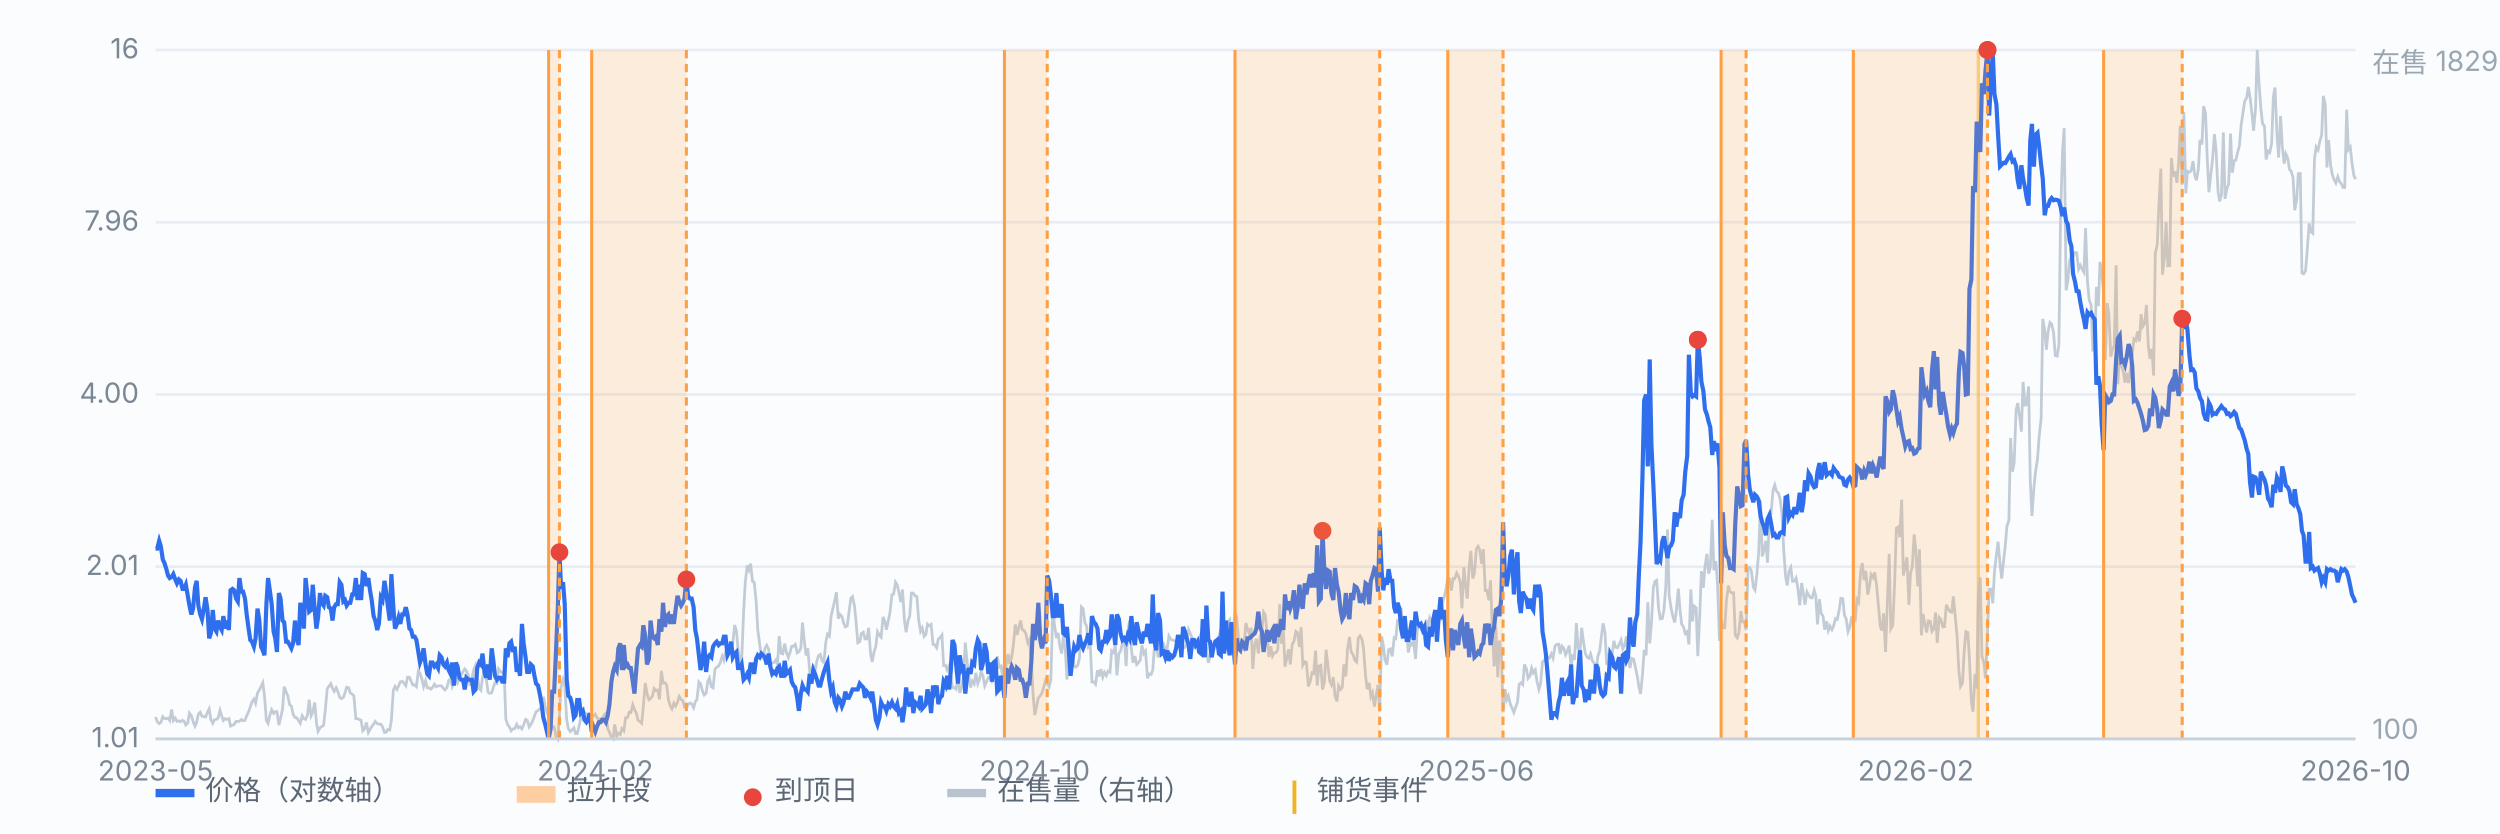
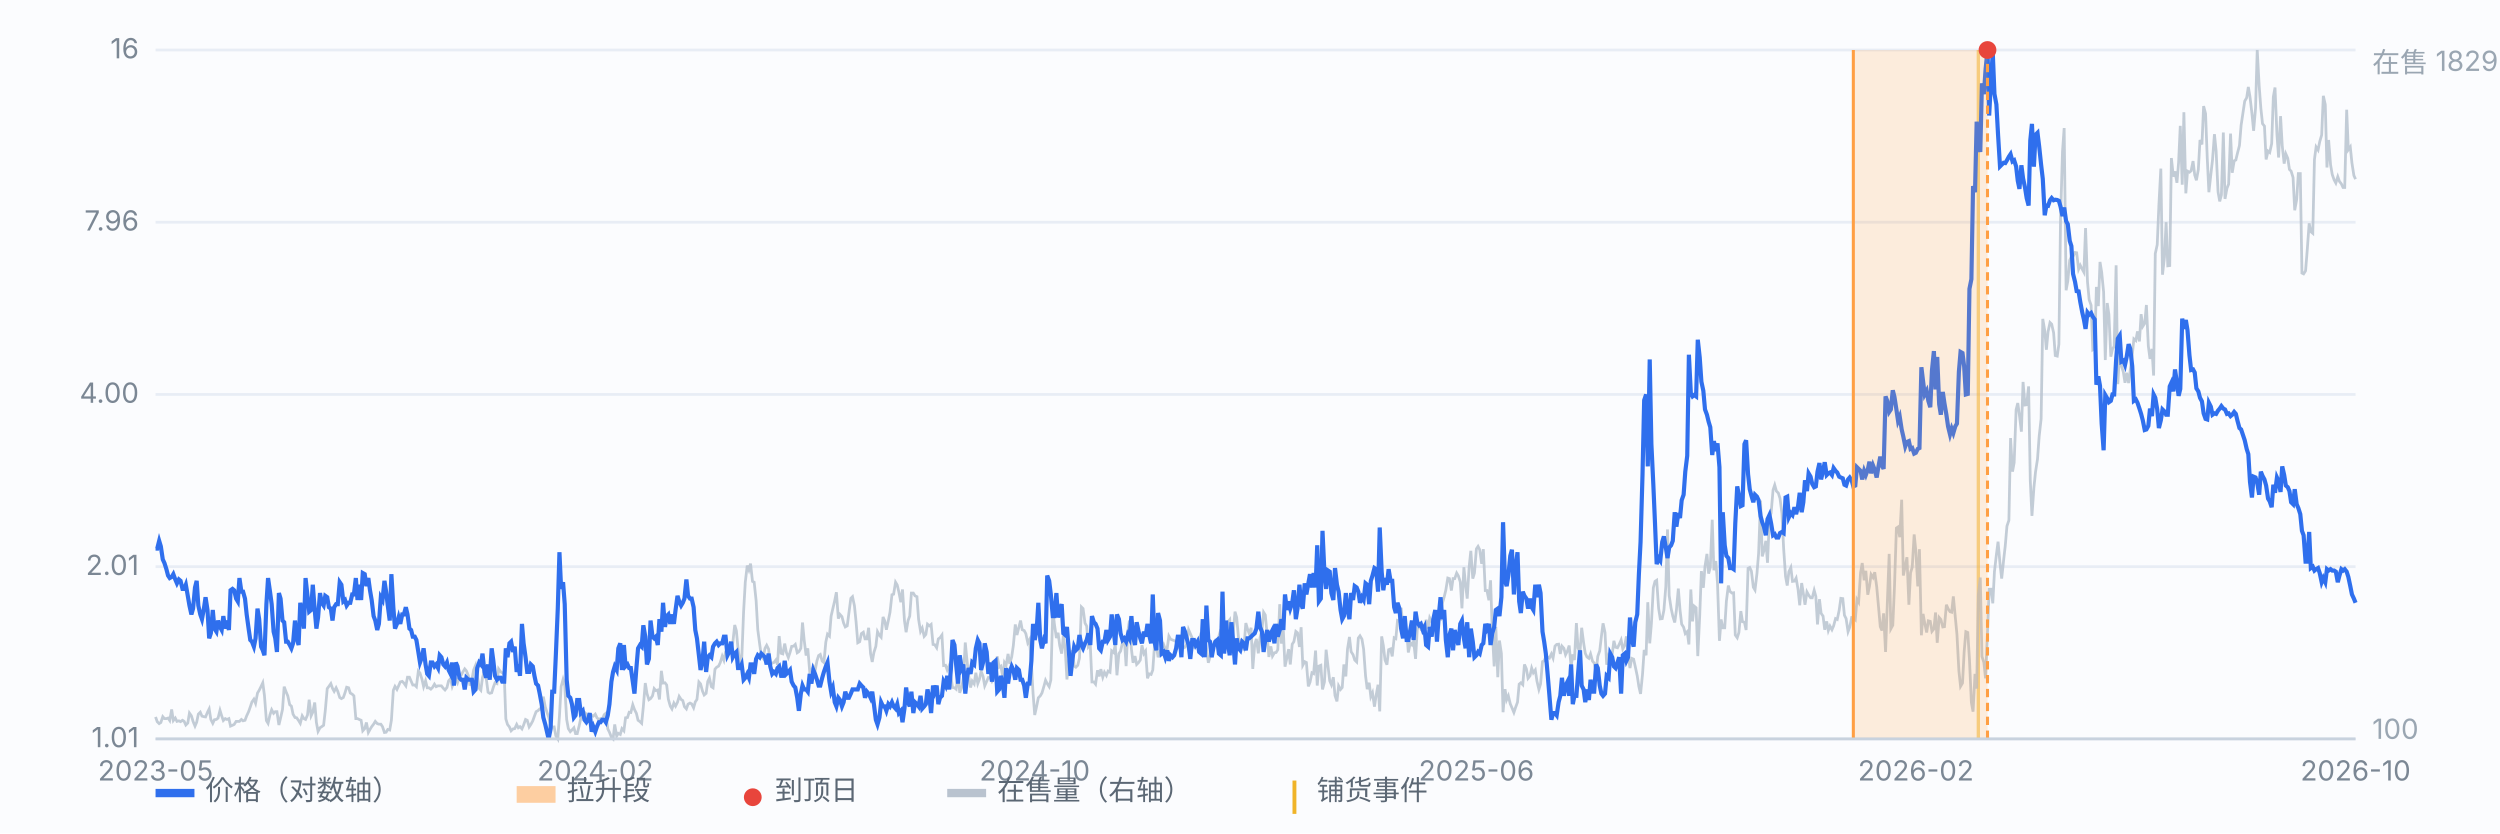
<svg xmlns="http://www.w3.org/2000/svg" viewBox="0 0 900 300" preserveAspectRatio="xMidYMid meet" style="width:100%;max-width:900px;height:auto;display:block" font-family="-apple-system,Segoe UI,Microsoft YaHei,sans-serif" font-size="10">
  <rect x="0" y="0" width="900" height="300" fill="#fbfcfe" />
  <line x1="56" y1="266.0" x2="848" y2="266.0" stroke="#e8edf5" stroke-width="1" />
  <text x="50" y="269.0" text-anchor="end" fill="#7b8794">1.01</text>
  <line x1="56" y1="204.0" x2="848" y2="204.0" stroke="#e8edf5" stroke-width="1" />
  <text x="50" y="207.0" text-anchor="end" fill="#7b8794">2.01</text>
  <line x1="56" y1="142.0" x2="848" y2="142.0" stroke="#e8edf5" stroke-width="1" />
  <text x="50" y="145.0" text-anchor="end" fill="#7b8794">4.00</text>
  <line x1="56" y1="80.0" x2="848" y2="80.0" stroke="#e8edf5" stroke-width="1" />
  <text x="50" y="83.0" text-anchor="end" fill="#7b8794">7.96</text>
  <line x1="56" y1="18.0" x2="848" y2="18.0" stroke="#e8edf5" stroke-width="1" />
  <text x="50" y="21.0" text-anchor="end" fill="#7b8794">16</text>
  <line x1="712.2" y1="18" x2="712.2" y2="266" stroke="#f0b429" stroke-width="1.2" opacity="0.55" />
  <path d="M56.0 258.1 L56.6 259.8 L57.3 260.5 L57.9 260.1 L58.6 258.0 L59.2 258.7 L59.9 258.7 L60.5 258.5 L61.1 259.4 L61.8 255.4 L62.4 259.4 L63.1 258.5 L63.7 259.7 L64.4 259.5 L65.0 259.8 L65.7 259.3 L66.3 259.7 L66.9 261.0 L67.6 260.3 L68.2 256.7 L68.9 257.7 L69.5 259.7 L70.2 261.4 L70.8 260.0 L71.4 257.1 L72.1 256.4 L72.7 257.8 L73.4 258.0 L74.0 258.1 L74.7 256.4 L75.3 255.2 L75.9 259.0 L76.6 260.4 L77.2 259.1 L77.9 259.0 L78.5 258.5 L79.2 255.7 L79.8 257.7 L80.4 259.4 L81.1 258.7 L81.7 259.0 L82.4 258.7 L83.0 261.4 L83.7 261.1 L84.3 260.8 L85.0 259.7 L85.6 259.7 L86.2 259.7 L86.9 259.0 L87.5 259.5 L88.2 259.3 L88.8 257.7 L89.5 256.2 L90.1 254.5 L90.7 252.7 L91.4 251.7 L92.0 253.2 L92.7 249.5 L93.3 248.5 L94.0 247.1 L94.6 245.8 L95.2 250.4 L95.9 259.4 L96.5 260.4 L97.2 257.3 L97.8 255.5 L98.5 256.8 L99.1 256.2 L99.7 256.2 L100.4 261.0 L101.0 258.5 L101.7 255.4 L102.3 247.2 L103.0 249.1 L103.6 250.5 L104.3 253.7 L104.9 254.2 L105.5 257.1 L106.2 258.3 L106.8 258.4 L107.5 259.4 L108.1 260.4 L108.8 257.7 L109.4 258.7 L110.0 259.0 L110.7 257.4 L111.3 251.9 L112.0 257.7 L112.6 256.4 L113.3 252.9 L113.9 260.1 L114.5 263.3 L115.2 262.0 L115.8 261.6 L116.5 261.1 L117.1 255.8 L117.8 247.9 L118.4 247.1 L119.1 246.1 L119.7 247.8 L120.3 248.9 L121.0 247.6 L121.6 248.9 L122.3 251.1 L122.9 251.5 L123.6 251.1 L124.2 249.4 L124.8 247.4 L125.5 247.6 L126.1 249.5 L126.8 249.9 L127.4 250.5 L128.1 258.7 L128.7 258.7 L129.3 259.0 L130.0 259.3 L130.6 263.1 L131.3 262.3 L131.9 260.1 L132.6 263.7 L133.2 262.6 L133.8 261.6 L134.5 260.7 L135.1 259.7 L135.8 260.5 L136.4 260.7 L137.1 260.7 L137.7 261.6 L138.4 263.7 L139.0 263.6 L139.6 262.6 L140.3 262.8 L140.9 259.3 L141.6 248.5 L142.2 247.1 L142.9 248.2 L143.5 246.9 L144.1 245.5 L144.8 245.3 L145.4 245.9 L146.1 246.9 L146.7 243.8 L147.4 243.8 L148.0 245.2 L148.6 246.6 L149.3 246.6 L149.9 247.2 L150.6 241.6 L151.2 242.3 L151.9 244.5 L152.5 247.2 L153.2 245.1 L153.8 247.6 L154.4 247.6 L155.1 248.1 L155.7 247.5 L156.4 246.3 L157.0 247.2 L157.7 246.9 L158.3 246.9 L158.9 246.9 L159.6 247.8 L160.2 248.4 L160.9 247.5 L161.5 245.1 L162.2 244.3 L162.8 247.1 L163.4 245.5 L164.1 244.5 L164.7 245.8 L165.4 243.5 L166.0 243.1 L166.7 241.8 L167.3 240.8 L167.9 241.5 L168.6 243.2 L169.2 246.8 L169.9 244.6 L170.5 241.2 L171.2 239.5 L171.8 243.1 L172.5 247.8 L173.1 248.5 L173.7 243.9 L174.4 241.6 L175.0 243.9 L175.7 249.2 L176.3 249.6 L177.0 249.4 L177.6 247.4 L178.2 245.8 L178.9 246.1 L179.5 240.8 L180.2 241.8 L180.8 242.2 L181.5 242.5 L182.1 258.8 L182.7 260.8 L183.4 261.7 L184.0 263.1 L184.7 262.4 L185.3 262.3 L186.0 260.8 L186.6 262.0 L187.2 261.6 L187.9 262.4 L188.5 261.0 L189.2 259.0 L189.8 259.3 L190.5 261.7 L191.1 260.8 L191.8 259.5 L192.4 257.8 L193.0 256.2 L193.7 255.8 L194.3 255.2 L195.0 255.4 L195.6 250.8 L196.3 254.5 L196.9 256.4 L197.5 258.1 L198.2 260.7 L198.8 261.8 L199.5 261.7 L200.1 264.9 L200.8 266.0 L201.4 257.8 L202.0 247.2 L202.7 244.6 L203.3 246.8 L204.0 259.0 L204.6 262.3 L205.3 263.4 L205.9 262.8 L206.6 262.0 L207.2 264.1 L207.8 264.1 L208.5 261.3 L209.1 258.5 L209.8 257.3 L210.4 256.4 L211.1 257.1 L211.7 259.1 L212.3 259.0 L213.0 257.5 L213.6 257.8 L214.3 257.1 L214.9 258.4 L215.6 259.0 L216.2 258.7 L216.8 259.0 L217.5 257.3 L218.1 256.8 L218.8 262.4 L219.4 263.6 L220.1 265.4 L220.7 266.0 L221.3 260.8 L222.0 265.0 L222.6 264.0 L223.3 264.4 L223.9 262.3 L224.6 263.1 L225.2 258.4 L225.9 258.3 L226.5 256.4 L227.1 256.5 L227.8 253.7 L228.4 255.4 L229.1 256.8 L229.7 259.3 L230.4 259.8 L231.0 260.4 L231.6 254.4 L232.3 245.9 L232.9 249.6 L233.6 251.9 L234.2 251.5 L234.9 250.5 L235.5 247.9 L236.1 248.6 L236.8 248.4 L237.4 251.8 L238.1 241.5 L238.7 245.9 L239.4 245.8 L240.0 246.6 L240.6 251.7 L241.3 254.2 L241.9 255.2 L242.6 253.1 L243.2 254.2 L243.9 252.8 L244.5 250.7 L245.2 251.8 L245.8 252.2 L246.4 254.4 L247.1 255.2 L247.7 253.5 L248.4 253.1 L249.0 253.4 L249.7 254.8 L250.3 252.7 L250.9 251.8 L251.6 245.5 L252.2 246.2 L252.9 248.8 L253.5 250.2 L254.2 249.6 L254.8 245.3 L255.4 244.1 L256.1 247.2 L256.7 247.6 L257.4 240.9 L258.0 240.2 L258.7 239.8 L259.3 238.5 L260.0 236.2 L260.6 237.7 L261.2 234.7 L261.9 233.7 L262.5 234.6 L263.2 233.7 L263.8 231.4 L264.5 225.0 L265.1 227.1 L265.7 233.7 L266.4 238.2 L267.0 237.9 L267.7 220.1 L268.3 209.6 L269.0 203.6 L269.6 205.2 L270.2 202.9 L270.9 209.3 L271.5 209.6 L272.2 216.2 L272.8 226.7 L273.5 232.0 L274.1 236.3 L274.7 237.0 L275.4 233.4 L276.0 232.3 L276.7 233.7 L277.3 239.2 L278.0 238.7 L278.6 238.5 L279.3 237.6 L279.9 239.3 L280.5 229.0 L281.2 235.2 L281.8 235.4 L282.5 231.7 L283.1 234.9 L283.8 236.7 L284.4 234.9 L285.0 232.7 L285.7 232.6 L286.3 232.0 L287.0 235.0 L287.6 234.6 L288.3 233.4 L288.9 224.1 L289.5 230.4 L290.2 236.0 L290.8 233.4 L291.5 241.8 L292.1 241.3 L292.8 240.0 L293.4 241.6 L294.1 237.9 L294.7 236.0 L295.3 235.6 L296.0 238.0 L296.6 238.5 L297.3 231.1 L297.9 228.3 L298.6 229.0 L299.2 221.8 L299.8 219.2 L300.5 216.2 L301.1 213.2 L301.8 222.7 L302.4 221.2 L303.1 222.0 L303.7 224.3 L304.3 225.7 L305.0 225.3 L305.6 220.7 L306.3 215.4 L306.9 214.8 L307.6 218.1 L308.2 224.0 L308.8 231.4 L309.5 231.0 L310.1 228.1 L310.8 227.6 L311.4 230.0 L312.1 230.0 L312.7 226.0 L313.4 235.3 L314.0 238.3 L314.6 234.9 L315.3 232.7 L315.9 227.4 L316.6 228.7 L317.2 229.4 L317.9 222.1 L318.5 223.5 L319.1 226.7 L319.8 223.4 L320.4 220.4 L321.1 214.1 L321.7 213.9 L322.4 209.6 L323.0 210.6 L323.6 213.2 L324.3 216.8 L324.9 212.2 L325.6 223.4 L326.2 227.6 L326.9 223.4 L327.5 221.8 L328.1 213.5 L328.8 213.5 L329.4 214.5 L330.1 214.8 L330.7 223.0 L331.4 227.3 L332.0 226.1 L332.7 229.1 L333.3 228.4 L333.9 224.7 L334.6 225.3 L335.2 224.8 L335.9 232.0 L336.5 232.1 L337.2 233.2 L337.8 230.0 L338.4 229.6 L339.1 228.6 L339.7 239.6 L340.4 239.5 L341.0 241.2 L341.7 239.6 L342.3 243.3 L342.9 247.5 L343.6 247.6 L344.2 248.1 L344.9 242.8 L345.5 249.4 L346.2 247.5 L346.8 244.2 L347.5 231.3 L348.1 237.6 L348.7 243.2 L349.4 247.5 L350.0 245.2 L350.7 246.2 L351.3 242.2 L352.0 246.1 L352.6 244.5 L353.2 241.6 L353.9 243.5 L354.5 246.9 L355.2 245.3 L355.8 243.9 L356.5 244.1 L357.1 245.3 L357.7 244.3 L358.4 240.9 L359.0 236.3 L359.7 240.2 L360.3 239.8 L361.0 243.6 L361.6 238.5 L362.2 239.5 L362.9 235.4 L363.5 239.0 L364.2 236.5 L364.8 232.4 L365.5 224.8 L366.1 228.6 L366.8 225.8 L367.4 223.4 L368.0 226.7 L368.7 227.0 L369.3 228.1 L370.0 231.4 L370.6 230.3 L371.3 239.0 L371.9 249.6 L372.5 257.4 L373.2 254.2 L373.8 251.2 L374.5 250.5 L375.1 249.5 L375.8 247.1 L376.4 244.9 L377.0 246.1 L377.7 247.2 L378.3 244.8 L379.0 219.5 L379.6 224.8 L380.3 229.7 L380.9 227.8 L381.5 232.4 L382.2 235.3 L382.8 228.9 L383.5 233.9 L384.1 244.6 L384.8 237.6 L385.4 235.9 L386.1 234.2 L386.7 239.8 L387.3 240.2 L388.0 239.5 L388.6 236.9 L389.3 218.5 L389.9 219.1 L390.6 224.3 L391.2 225.4 L391.8 232.9 L392.5 232.1 L393.1 245.5 L393.8 245.5 L394.4 246.3 L395.1 241.3 L395.7 243.5 L396.3 240.9 L397.0 243.8 L397.6 242.0 L398.3 243.2 L398.9 241.6 L399.6 242.0 L400.2 234.3 L400.9 234.9 L401.5 232.1 L402.1 243.1 L402.8 235.3 L403.4 234.4 L404.1 231.3 L404.7 229.0 L405.4 239.8 L406.0 227.4 L406.6 223.4 L407.3 233.6 L407.9 238.6 L408.6 236.2 L409.2 239.2 L409.9 238.5 L410.5 237.6 L411.1 232.3 L411.8 235.3 L412.4 234.4 L413.1 244.2 L413.7 242.6 L414.4 242.8 L415.0 241.2 L415.6 232.7 L416.3 232.4 L416.9 236.6 L417.6 234.7 L418.2 233.3 L418.9 232.0 L419.5 233.6 L420.2 233.4 L420.8 229.0 L421.4 230.1 L422.1 230.4 L422.7 230.6 L423.4 231.0 L424.0 231.0 L424.7 233.6 L425.3 230.6 L425.9 233.3 L426.6 233.0 L427.2 231.9 L427.9 226.7 L428.5 228.1 L429.2 229.7 L429.8 233.4 L430.4 231.0 L431.1 232.6 L431.7 230.6 L432.4 227.8 L433.0 232.0 L433.7 229.9 L434.3 233.3 L435.0 238.6 L435.6 236.5 L436.2 233.4 L436.9 232.9 L437.5 231.0 L438.2 232.3 L438.8 229.0 L439.5 226.6 L440.1 230.9 L440.7 230.7 L441.4 233.0 L442.0 224.0 L442.7 223.1 L443.3 232.1 L444.0 227.3 L444.6 220.2 L445.2 222.3 L445.9 230.0 L446.5 230.7 L447.2 232.3 L447.8 233.4 L448.5 224.3 L449.1 226.4 L449.7 228.1 L450.4 226.0 L451.0 240.8 L451.7 232.0 L452.3 230.0 L453.0 235.2 L453.6 229.7 L454.3 226.8 L454.9 220.4 L455.5 221.4 L456.2 228.7 L456.8 236.5 L457.5 232.7 L458.1 236.2 L458.8 235.0 L459.4 234.9 L460.0 233.9 L460.7 217.5 L461.3 231.7 L462.0 227.0 L462.6 240.0 L463.3 236.7 L463.9 233.7 L464.5 239.2 L465.2 231.9 L465.8 231.0 L466.5 227.3 L467.1 227.8 L467.8 232.9 L468.4 225.8 L469.0 239.5 L469.7 238.2 L470.3 238.5 L471.0 247.1 L471.6 245.6 L472.3 242.2 L472.9 242.5 L473.6 234.2 L474.2 246.8 L474.8 239.8 L475.5 239.5 L476.1 248.2 L476.8 245.5 L477.4 233.9 L478.1 240.0 L478.7 245.1 L479.3 246.5 L480.0 243.8 L480.6 250.4 L481.3 252.5 L481.9 246.9 L482.6 248.2 L483.2 247.5 L483.8 239.2 L484.5 243.5 L485.1 233.7 L485.8 229.3 L486.4 234.6 L487.1 235.7 L487.7 237.6 L488.4 238.3 L489.0 229.7 L489.6 228.9 L490.3 230.1 L490.9 233.7 L491.6 243.3 L492.2 248.1 L492.9 245.8 L493.5 250.8 L494.1 249.4 L494.8 254.4 L495.4 250.4 L496.1 246.5 L496.7 256.1 L497.4 229.1 L498.0 232.4 L498.6 237.6 L499.3 239.3 L499.9 233.9 L500.6 233.6 L501.2 236.3 L501.9 229.6 L502.5 229.9 L503.1 223.4 L503.8 223.7 L504.4 218.8 L505.1 225.6 L505.7 225.0 L506.4 227.1 L507.0 234.9 L507.7 231.3 L508.3 232.1 L508.9 230.9 L509.6 237.2 L510.2 226.7 L510.9 224.8 L511.5 226.3 L512.2 225.4 L512.8 228.1 L513.4 223.1 L514.1 226.3 L514.7 222.4 L515.4 223.8 L516.0 222.8 L516.7 226.1 L517.3 222.3 L517.9 222.4 L518.6 222.8 L519.2 217.4 L519.9 214.9 L520.5 212.4 L521.2 208.1 L521.8 208.3 L522.5 212.6 L523.1 208.3 L523.7 208.3 L524.4 206.3 L525.0 207.3 L525.7 209.5 L526.3 219.0 L527.0 204.2 L527.6 210.6 L528.2 215.5 L528.9 204.0 L529.5 198.3 L530.2 208.3 L530.8 206.3 L531.5 197.6 L532.1 196.7 L532.7 197.9 L533.4 203.0 L534.0 197.7 L534.7 212.6 L535.3 212.6 L536.0 216.1 L536.6 208.9 L537.2 226.6 L537.9 239.9 L538.5 225.7 L539.2 243.8 L539.8 230.6 L540.5 235.3 L541.1 256.4 L541.8 248.1 L542.4 251.9 L543.0 250.5 L543.7 253.4 L544.3 254.8 L545.0 256.5 L545.6 254.7 L546.3 252.8 L546.9 246.3 L547.5 245.8 L548.2 246.5 L548.8 239.2 L549.5 240.8 L550.1 244.2 L550.8 243.3 L551.4 240.5 L552.0 242.2 L552.7 241.2 L553.3 245.2 L554.0 248.2 L554.6 246.2 L555.3 238.2 L555.9 237.9 L556.5 236.5 L557.2 236.5 L557.8 236.9 L558.5 235.4 L559.1 236.9 L559.8 232.6 L560.4 232.0 L561.1 231.9 L561.7 235.4 L562.3 232.6 L563.0 233.4 L563.6 235.7 L564.3 234.3 L564.9 232.4 L565.6 240.0 L566.2 235.6 L566.8 237.6 L567.5 224.3 L568.1 233.4 L568.8 234.6 L569.4 226.0 L570.1 231.4 L570.7 235.2 L571.3 236.5 L572.0 237.0 L572.6 235.4 L573.3 238.0 L573.9 238.7 L574.6 242.0 L575.2 236.3 L575.9 234.3 L576.5 229.1 L577.1 224.4 L577.8 227.7 L578.4 239.3 L579.1 236.0 L579.7 236.9 L580.4 235.4 L581.0 230.7 L581.6 233.0 L582.3 233.2 L582.9 232.0 L583.6 230.4 L584.2 233.6 L584.9 232.3 L585.5 229.1 L586.1 235.9 L586.8 240.5 L587.4 237.0 L588.1 237.3 L588.7 240.0 L589.4 243.3 L590.0 247.2 L590.6 249.8 L591.3 242.8 L591.9 234.0 L592.6 235.9 L593.2 216.8 L593.9 231.6 L594.5 224.5 L595.2 211.6 L595.8 209.3 L596.4 208.9 L597.1 219.0 L597.7 222.8 L598.4 222.7 L599.0 219.7 L599.7 211.1 L600.3 190.6 L600.9 214.4 L601.6 219.0 L602.2 221.8 L602.9 224.1 L603.5 219.7 L604.2 211.9 L604.8 219.5 L605.4 224.7 L606.1 225.8 L606.7 228.1 L607.4 227.4 L608.0 232.0 L608.7 212.2 L609.3 223.7 L609.9 218.2 L610.6 218.8 L611.2 236.2 L611.9 221.5 L612.5 205.6 L613.2 211.6 L613.8 203.9 L614.5 199.4 L615.1 206.5 L615.7 204.3 L616.4 187.1 L617.0 205.3 L617.7 202.0 L618.3 209.9 L619.0 230.7 L619.6 223.0 L620.2 226.0 L620.9 226.0 L621.5 216.4 L622.2 210.8 L622.8 212.9 L623.5 213.5 L624.1 213.4 L624.7 228.6 L625.4 229.6 L626.0 227.7 L626.7 220.0 L627.3 223.8 L628.0 224.0 L628.6 226.8 L629.3 204.6 L629.9 204.3 L630.5 205.6 L631.2 211.4 L631.8 212.4 L632.5 206.5 L633.1 199.2 L633.8 180.2 L634.4 200.3 L635.0 198.3 L635.7 194.7 L636.3 202.6 L637.0 186.5 L637.6 184.7 L638.3 176.4 L638.9 174.6 L639.5 176.8 L640.2 177.5 L640.8 179.4 L641.5 184.8 L642.1 197.3 L642.8 207.5 L643.4 210.8 L644.0 205.8 L644.7 204.3 L645.3 209.3 L646.0 209.2 L646.6 208.1 L647.3 212.2 L647.9 217.9 L648.6 209.9 L649.2 213.6 L649.8 217.7 L650.5 213.1 L651.1 214.2 L651.8 215.2 L652.4 215.2 L653.1 212.5 L653.7 214.7 L654.3 224.8 L655.0 215.7 L655.6 220.8 L656.3 221.8 L656.9 226.7 L657.6 223.7 L658.2 227.0 L658.8 225.4 L659.5 226.7 L660.1 225.3 L660.8 222.7 L661.4 223.0 L662.1 219.7 L662.7 215.4 L663.4 215.5 L664.0 221.5 L664.6 222.7 L665.3 227.4 L665.9 225.8 L666.6 222.3 L667.2 222.4 L667.9 223.1 L668.5 215.8 L669.1 216.8 L669.8 206.2 L670.4 202.7 L671.1 208.9 L671.7 205.5 L672.4 214.1 L673.0 211.1 L673.6 206.8 L674.3 207.9 L674.9 206.0 L675.6 211.1 L676.2 217.7 L676.9 225.6 L677.5 227.0 L678.1 220.8 L678.8 234.7 L679.4 218.1 L680.1 199.4 L680.7 226.4 L681.4 225.1 L682.0 211.5 L682.7 190.1 L683.3 189.7 L683.9 193.4 L684.6 179.9 L685.2 207.2 L685.9 203.7 L686.5 200.6 L687.2 217.7 L687.8 206.2 L688.4 204.2 L689.1 192.4 L689.7 198.3 L690.4 211.1 L691.0 197.7 L691.7 228.7 L692.3 221.0 L692.9 224.3 L693.6 227.7 L694.2 223.5 L694.9 223.7 L695.5 227.3 L696.2 226.4 L696.8 220.5 L697.4 231.4 L698.1 222.3 L698.7 223.0 L699.4 225.7 L700.0 225.6 L700.7 217.7 L701.3 219.1 L702.0 220.2 L702.6 220.4 L703.2 214.7 L703.9 222.1 L704.5 228.4 L705.2 241.5 L705.8 247.1 L706.5 245.9 L707.1 234.6 L707.7 227.4 L708.4 227.7 L709.0 237.3 L709.7 252.9 L710.3 256.2 L711.0 242.6 L711.6 247.9 L712.2 214.2 L712.9 207.9 L713.5 236.3 L714.2 238.5 L714.8 244.2 L715.5 227.7 L716.1 212.1 L716.8 212.1 L717.4 217.2 L718.0 205.8 L718.7 199.7 L719.3 195.0 L720.0 202.9 L720.6 208.3 L721.3 201.7 L721.9 196.4 L722.5 189.4 L723.2 187.3 L723.8 157.7 L724.5 169.8 L725.1 166.5 L725.8 147.5 L726.4 145.1 L727.0 149.5 L727.7 155.4 L728.3 137.5 L729.0 145.8 L729.6 145.7 L730.3 139.1 L730.9 172.9 L731.5 185.7 L732.2 175.6 L732.8 169.8 L733.5 165.3 L734.1 157.1 L734.8 150.8 L735.4 114.8 L736.1 119.0 L736.7 125.9 L737.3 119.4 L738.0 116.1 L738.6 116.7 L739.3 119.8 L739.9 128.0 L740.6 128.2 L741.2 123.9 L741.8 78.5 L742.5 54.6 L743.1 46.1 L743.8 104.5 L744.4 101.2 L745.1 93.7 L745.7 92.3 L746.3 92.3 L747.0 90.9 L747.6 91.0 L748.3 96.9 L748.9 95.5 L749.6 96.9 L750.2 98.0 L750.8 82.1 L751.5 101.5 L752.1 107.9 L752.8 109.9 L753.4 125.9 L754.1 125.4 L754.7 103.3 L755.4 110.2 L756.0 94.3 L756.6 98.0 L757.3 105.1 L757.9 129.6 L758.6 109.1 L759.2 113.2 L759.9 128.4 L760.5 125.6 L761.1 124.7 L761.8 95.5 L762.4 138.3 L763.1 126.4 L763.7 131.7 L764.4 133.9 L765.0 137.8 L765.6 134.2 L766.3 137.9 L766.9 133.2 L767.6 127.9 L768.2 122.0 L768.9 122.6 L769.5 119.3 L770.2 122.9 L770.8 113.1 L771.4 117.5 L772.1 116.4 L772.7 109.8 L773.4 124.6 L774.0 129.2 L774.7 125.6 L775.3 135.2 L775.9 91.3 L776.6 88.1 L777.2 73.9 L777.9 60.7 L778.5 98.9 L779.2 92.6 L779.8 80.0 L780.4 95.7 L781.1 95.6 L781.7 56.9 L782.4 63.6 L783.0 61.7 L783.7 65.8 L784.3 58.4 L784.9 45.3 L785.6 66.5 L786.2 40.4 L786.9 69.6 L787.5 61.6 L788.2 62.0 L788.8 61.5 L789.5 58.0 L790.1 63.0 L790.7 64.9 L791.4 61.0 L792.0 50.4 L792.7 52.0 L793.3 38.2 L794.0 40.9 L794.6 56.7 L795.2 69.2 L795.9 62.8 L796.5 57.6 L797.2 48.3 L797.8 54.3 L798.5 69.1 L799.1 72.5 L799.7 70.2 L800.4 47.7 L801.0 71.6 L801.7 67.8 L802.3 66.3 L803.0 48.1 L803.6 62.2 L804.3 57.9 L804.9 57.6 L805.5 55.1 L806.2 52.4 L806.8 45.1 L807.5 40.4 L808.1 36.4 L808.8 35.2 L809.4 31.3 L810.0 34.9 L810.7 40.9 L811.3 47.1 L812.0 38.9 L812.6 18.0 L813.3 30.9 L813.9 38.9 L814.5 44.5 L815.2 45.4 L815.8 57.4 L816.5 54.4 L817.1 54.9 L817.8 51.7 L818.4 34.9 L819.0 31.5 L819.7 48.4 L820.3 56.7 L821.0 41.8 L821.6 52.4 L822.3 58.9 L822.9 55.4 L823.6 57.0 L824.2 61.0 L824.8 61.6 L825.5 63.9 L826.1 75.7 L826.8 71.8 L827.4 62.5 L828.1 62.5 L828.7 98.3 L829.3 98.6 L830.0 97.5 L830.6 90.1 L831.3 80.4 L831.9 83.4 L832.6 84.0 L833.2 57.4 L833.8 52.9 L834.5 54.0 L835.1 51.0 L835.8 48.6 L836.4 34.5 L837.1 37.7 L837.7 60.3 L838.3 50.4 L839.0 59.3 L839.6 62.8 L840.3 64.8 L840.9 65.9 L841.6 63.6 L842.2 65.3 L842.9 66.2 L843.5 67.5 L844.1 67.5 L844.8 39.5 L845.4 53.9 L846.1 52.9 L846.7 58.7 L847.4 63.2 L848.0 64.5" fill="none" stroke="#b9c3cf" stroke-width="1" opacity="0.85" />
  <text x="854" y="26" fill="#9aa6b2">在售 1829</text>
  <text x="854" y="266" fill="#9aa6b2">100</text>
  <path d="M56.0 197.5 L56.6 197.5 L57.3 194.7 L57.9 196.7 L58.6 201.4 L59.2 202.7 L59.9 204.9 L60.5 207.2 L61.1 208.1 L61.8 207.7 L62.4 206.7 L63.1 208.6 L63.7 210.0 L64.4 208.6 L65.0 209.1 L65.7 212.0 L66.3 212.0 L66.9 210.5 L67.6 214.5 L68.2 218.0 L68.9 221.2 L69.5 219.1 L70.2 211.5 L70.8 209.1 L71.4 218.0 L72.1 221.2 L72.7 222.9 L73.4 219.1 L74.0 215.0 L74.7 219.6 L75.3 229.8 L75.9 228.0 L76.6 219.6 L77.2 226.3 L77.9 227.4 L78.5 223.4 L79.2 225.7 L79.8 226.8 L80.4 221.8 L81.1 226.3 L81.7 223.4 L82.4 226.8 L83.0 212.5 L83.7 212.0 L84.3 212.5 L85.0 215.5 L85.6 216.5 L86.2 208.1 L86.9 213.0 L87.5 213.0 L88.2 215.5 L88.8 221.2 L89.5 226.3 L90.1 230.4 L90.7 231.0 L91.4 232.8 L92.0 229.8 L92.7 219.1 L93.3 222.9 L94.0 232.8 L94.6 234.1 L95.2 235.9 L95.9 217.5 L96.5 208.1 L97.2 213.0 L97.8 217.5 L98.5 227.4 L99.1 229.8 L99.7 234.7 L100.4 213.5 L101.0 215.5 L101.7 223.4 L102.3 224.0 L103.0 231.0 L103.6 231.0 L104.3 232.2 L104.9 233.4 L105.5 231.6 L106.2 223.4 L106.8 229.8 L107.5 232.2 L108.1 217.0 L108.8 221.2 L109.4 226.3 L110.0 208.1 L110.7 214.5 L111.3 220.2 L112.0 219.6 L112.6 210.5 L113.3 219.6 L113.9 226.3 L114.5 222.3 L115.2 213.5 L115.8 217.0 L116.5 218.0 L117.1 214.5 L117.8 215.0 L118.4 218.6 L119.1 219.1 L119.7 223.4 L120.3 218.6 L121.0 217.5 L121.6 217.5 L122.3 209.6 L122.9 210.5 L123.6 216.5 L124.2 216.0 L124.8 218.0 L125.5 217.0 L126.1 217.0 L126.8 214.0 L127.4 214.0 L128.1 208.1 L128.7 216.0 L129.3 210.5 L130.0 216.0 L130.6 206.3 L131.3 206.7 L131.9 211.0 L132.6 208.1 L133.2 212.5 L133.8 216.0 L134.5 221.8 L135.1 223.4 L135.8 226.8 L136.4 224.6 L137.1 215.0 L137.7 216.0 L138.4 209.1 L139.0 213.0 L139.6 218.0 L140.3 223.4 L140.9 206.7 L141.6 218.6 L142.2 226.3 L142.9 224.6 L143.5 222.3 L144.1 224.6 L144.8 221.2 L145.4 221.2 L146.1 218.6 L146.7 221.2 L147.4 226.3 L148.0 226.8 L148.6 229.2 L149.3 229.2 L149.9 230.4 L150.6 234.7 L151.2 238.5 L151.9 236.6 L152.5 233.4 L153.2 239.2 L153.8 242.6 L154.4 243.3 L155.1 238.5 L155.7 238.5 L156.4 239.9 L157.0 239.2 L157.7 240.5 L158.3 235.9 L158.9 236.6 L159.6 239.2 L160.2 239.9 L160.9 238.5 L161.5 241.2 L162.2 242.6 L162.8 238.5 L163.4 246.8 L164.1 238.5 L164.7 239.9 L165.4 244.0 L166.0 244.7 L166.7 244.7 L167.3 248.2 L167.9 244.0 L168.6 244.7 L169.2 244.7 L169.9 244.7 L170.5 249.0 L171.2 248.2 L171.8 240.5 L172.5 238.5 L173.1 239.2 L173.7 235.3 L174.4 241.9 L175.0 244.0 L175.7 239.2 L176.3 244.7 L177.0 233.4 L177.6 237.9 L178.2 243.3 L178.9 244.7 L179.5 244.0 L180.2 244.0 L180.8 245.4 L181.5 245.4 L182.1 233.4 L182.7 236.6 L183.4 231.6 L184.0 231.0 L184.7 234.7 L185.3 232.8 L186.0 241.9 L186.6 239.2 L187.2 243.3 L187.9 224.6 L188.5 231.6 L189.2 236.6 L189.8 241.9 L190.5 241.9 L191.1 239.2 L191.8 239.9 L192.4 243.3 L193.0 246.1 L193.7 246.8 L194.3 249.7 L195.0 253.5 L195.6 258.3 L196.3 260.8 L196.9 263.4 L197.5 266.0 L198.2 262.5 L198.8 249.0 L199.5 249.0 L200.1 235.9 L200.8 219.1 L201.4 198.8 L202.0 212.0 L202.7 209.6 L203.3 217.5 L204.0 244.7 L204.6 250.5 L205.3 251.2 L205.9 253.5 L206.6 258.3 L207.2 257.5 L207.8 252.0 L208.5 252.0 L209.1 256.7 L209.8 255.9 L210.4 259.1 L211.1 260.0 L211.7 259.1 L212.3 256.7 L213.0 263.4 L213.6 261.6 L214.3 263.4 L214.9 261.6 L215.6 260.0 L216.2 260.0 L216.8 259.1 L217.5 259.1 L218.1 260.0 L218.8 257.5 L219.4 253.5 L220.1 245.4 L220.7 241.9 L221.3 239.9 L222.0 241.2 L222.6 233.4 L223.3 231.6 L223.9 241.2 L224.6 232.2 L225.2 239.9 L225.9 239.2 L226.5 240.5 L227.1 240.5 L227.8 245.4 L228.4 249.7 L229.1 240.5 L229.7 233.4 L230.4 232.2 L231.0 232.8 L231.6 225.1 L232.3 229.2 L232.9 239.2 L233.6 237.2 L234.2 223.4 L234.9 229.2 L235.5 229.8 L236.1 229.2 L236.8 232.2 L237.4 222.9 L238.1 227.4 L238.7 217.0 L239.4 225.7 L240.0 221.8 L240.6 221.2 L241.3 224.6 L241.9 221.2 L242.6 224.6 L243.2 219.6 L243.9 214.5 L244.5 216.5 L245.2 218.0 L245.8 217.0 L246.4 215.5 L247.1 208.6 L247.7 214.5 L248.4 215.5 L249.0 215.5 L249.7 218.6 L250.3 226.8 L250.9 229.8 L251.6 235.9 L252.2 241.2 L252.9 237.9 L253.5 231.0 L254.2 241.9 L254.8 236.6 L255.4 235.9 L256.1 236.6 L256.7 232.8 L257.4 231.6 L258.0 231.0 L258.7 232.2 L259.3 231.6 L260.0 231.6 L260.6 229.2 L261.2 229.2 L261.9 235.9 L262.5 234.7 L263.2 231.0 L263.8 236.6 L264.5 235.3 L265.1 234.7 L265.7 240.5 L266.4 240.5 L267.0 239.2 L267.7 244.7 L268.3 244.0 L269.0 242.6 L269.6 244.0 L270.2 239.2 L270.9 239.2 L271.5 242.6 L272.2 237.2 L272.8 235.9 L273.5 236.6 L274.1 235.3 L274.7 235.9 L275.4 236.6 L276.0 239.2 L276.7 235.3 L277.3 239.9 L278.0 242.6 L278.6 241.9 L279.3 242.6 L279.9 240.5 L280.5 239.9 L281.2 243.3 L281.8 243.3 L282.5 237.9 L283.1 242.6 L283.8 241.9 L284.4 241.2 L285.0 245.4 L285.7 246.8 L286.3 247.5 L287.0 251.2 L287.6 255.9 L288.3 249.7 L288.9 246.8 L289.5 248.2 L290.2 248.2 L290.8 249.0 L291.5 242.6 L292.1 246.1 L292.8 241.2 L293.4 242.6 L294.1 244.7 L294.7 246.8 L295.3 246.8 L296.0 244.0 L296.6 241.9 L297.3 239.9 L297.9 238.5 L298.6 245.4 L299.2 249.0 L299.8 247.5 L300.5 252.8 L301.1 254.3 L301.8 251.2 L302.4 252.0 L303.1 254.3 L303.7 252.8 L304.3 249.0 L305.0 251.2 L305.6 251.2 L306.3 249.7 L306.9 248.2 L307.6 248.2 L308.2 248.2 L308.8 248.2 L309.5 246.1 L310.1 246.8 L310.8 247.5 L311.4 251.2 L312.1 249.0 L312.7 249.7 L313.4 251.2 L314.0 249.0 L314.6 253.5 L315.3 259.1 L315.9 260.8 L316.6 258.3 L317.2 252.8 L317.9 254.3 L318.5 254.3 L319.1 255.9 L319.8 253.5 L320.4 254.3 L321.1 252.8 L321.7 254.3 L322.4 255.1 L323.0 253.5 L323.6 256.7 L324.3 255.9 L324.9 260.0 L325.6 255.1 L326.2 247.5 L326.9 252.8 L327.5 254.3 L328.1 249.0 L328.8 256.7 L329.4 252.8 L330.1 253.5 L330.7 254.3 L331.4 250.5 L332.0 255.1 L332.7 254.3 L333.3 253.5 L333.9 248.2 L334.6 251.2 L335.2 256.7 L335.9 246.8 L336.5 249.0 L337.2 246.8 L337.8 253.5 L338.4 251.2 L339.1 250.5 L339.7 245.4 L340.4 246.8 L341.0 243.3 L341.7 248.2 L342.3 241.2 L342.9 230.4 L343.6 232.2 L344.2 239.2 L344.9 246.1 L345.5 235.9 L346.2 240.5 L346.8 239.2 L347.5 249.7 L348.1 244.0 L348.7 240.5 L349.4 242.6 L350.0 238.5 L350.7 239.2 L351.3 233.4 L352.0 230.4 L352.6 231.6 L353.2 241.2 L353.9 238.5 L354.5 231.6 L355.2 234.7 L355.8 242.6 L356.5 238.5 L357.1 245.4 L357.7 238.5 L358.4 237.9 L359.0 249.0 L359.7 248.2 L360.3 243.3 L361.0 246.1 L361.6 251.2 L362.2 240.5 L362.9 246.1 L363.5 241.9 L364.2 239.9 L364.8 241.2 L365.5 244.7 L366.1 240.5 L366.8 241.2 L367.4 244.7 L368.0 244.7 L368.7 246.8 L369.3 251.2 L370.0 246.1 L370.6 246.1 L371.3 237.9 L371.9 224.6 L372.5 230.4 L373.2 226.8 L373.8 217.0 L374.5 230.4 L375.1 233.4 L375.8 230.4 L376.4 231.6 L377.0 207.2 L377.7 209.1 L378.3 214.0 L379.0 221.8 L379.6 221.8 L380.3 213.5 L380.9 222.3 L381.5 219.6 L382.2 217.5 L382.8 228.0 L383.5 228.6 L384.1 225.7 L384.8 234.7 L385.4 243.3 L386.1 237.2 L386.7 232.8 L387.3 234.1 L388.0 233.4 L388.6 228.6 L389.3 232.2 L389.9 233.4 L390.6 231.6 L391.2 230.4 L391.8 228.0 L392.5 232.2 L393.1 221.8 L393.8 224.0 L394.4 224.6 L395.1 226.3 L395.7 233.4 L396.3 234.1 L397.0 231.0 L397.6 231.0 L398.3 226.8 L398.9 230.4 L399.6 229.2 L400.2 221.2 L400.9 226.8 L401.5 232.2 L402.1 221.2 L402.8 222.9 L403.4 228.0 L404.1 230.4 L404.7 229.8 L405.4 231.0 L406.0 228.6 L406.6 229.8 L407.3 221.8 L407.9 229.2 L408.6 232.2 L409.2 224.0 L409.9 227.4 L410.5 229.8 L411.1 231.6 L411.8 227.4 L412.4 229.2 L413.1 224.6 L413.7 228.6 L414.4 231.6 L415.0 214.0 L415.6 231.0 L416.3 234.1 L416.9 220.7 L417.6 223.4 L418.2 235.3 L418.9 234.7 L419.5 236.6 L420.2 234.1 L420.8 237.9 L421.4 235.9 L422.1 236.6 L422.7 235.9 L423.4 233.4 L424.0 229.2 L424.7 229.2 L425.3 236.6 L425.9 225.7 L426.6 227.4 L427.2 229.8 L427.9 232.2 L428.5 237.2 L429.2 230.4 L429.8 230.4 L430.4 232.2 L431.1 231.0 L431.7 234.7 L432.4 235.3 L433.0 222.9 L433.7 236.6 L434.3 218.0 L435.0 230.4 L435.6 231.0 L436.2 236.6 L436.9 232.8 L437.5 231.0 L438.2 230.4 L438.8 235.3 L439.5 235.9 L440.1 213.0 L440.7 235.3 L441.4 223.4 L442.0 231.6 L442.7 235.9 L443.3 224.0 L444.0 231.6 L444.6 239.2 L445.2 229.8 L445.9 233.4 L446.5 234.1 L447.2 231.0 L447.8 231.6 L448.5 234.1 L449.1 229.8 L449.7 229.8 L450.4 229.2 L451.0 228.6 L451.7 228.0 L452.3 226.3 L453.0 220.2 L453.6 225.7 L454.3 227.4 L454.9 234.7 L455.5 230.4 L456.2 226.8 L456.8 231.0 L457.5 228.0 L458.1 226.8 L458.8 231.6 L459.4 224.6 L460.0 229.2 L460.7 226.8 L461.3 222.9 L462.0 226.8 L462.6 214.0 L463.3 219.6 L463.9 216.5 L464.5 219.1 L465.2 217.0 L465.8 212.5 L466.5 222.9 L467.1 219.1 L467.8 210.5 L468.4 217.5 L469.0 219.1 L469.7 210.0 L470.3 214.0 L471.0 210.0 L471.6 206.7 L472.3 211.5 L472.9 206.3 L473.6 211.5 L474.2 196.3 L474.8 216.5 L475.5 215.5 L476.1 191.1 L476.8 206.3 L477.4 212.0 L478.1 205.4 L478.7 205.8 L479.3 213.5 L480.0 216.0 L480.6 204.5 L481.3 210.5 L481.9 213.0 L482.6 219.6 L483.2 222.9 L483.8 221.8 L484.5 213.5 L485.1 219.6 L485.8 222.9 L486.4 213.5 L487.1 216.0 L487.7 211.0 L488.4 211.5 L489.0 213.0 L489.6 217.0 L490.3 215.0 L490.9 216.0 L491.6 210.0 L492.2 210.5 L492.9 217.5 L493.5 209.1 L494.1 207.2 L494.8 204.5 L495.4 204.9 L496.1 213.0 L496.7 189.9 L497.4 205.8 L498.0 212.5 L498.6 208.1 L499.3 210.5 L499.9 204.9 L500.6 209.1 L501.2 209.1 L501.9 218.6 L502.5 220.7 L503.1 217.0 L503.8 219.1 L504.4 226.3 L505.1 229.8 L505.7 221.8 L506.4 230.4 L507.0 230.4 L507.7 226.8 L508.3 223.4 L508.9 230.4 L509.6 220.2 L510.2 224.0 L510.9 225.1 L511.5 224.6 L512.2 226.8 L512.8 225.7 L513.4 232.2 L514.1 232.8 L514.7 225.7 L515.4 229.2 L516.0 222.9 L516.7 219.6 L517.3 231.0 L517.9 222.3 L518.6 215.0 L519.2 222.9 L519.9 219.6 L520.5 230.4 L521.2 236.6 L521.8 228.6 L522.5 226.3 L523.1 234.1 L523.7 226.8 L524.4 229.8 L525.0 232.2 L525.7 224.6 L526.3 223.4 L527.0 229.8 L527.6 233.4 L528.2 224.0 L528.9 236.6 L529.5 226.3 L530.2 231.0 L530.8 236.6 L531.5 235.9 L532.1 234.7 L532.7 235.3 L533.4 232.2 L534.0 231.6 L534.7 224.6 L535.3 226.3 L536.0 224.6 L536.6 232.2 L537.2 228.0 L537.9 225.7 L538.5 219.6 L539.2 219.1 L539.8 221.8 L540.5 215.0 L541.1 188.0 L541.8 209.1 L542.4 211.0 L543.0 207.2 L543.7 200.1 L544.3 197.9 L545.0 214.0 L545.6 204.5 L546.3 198.8 L546.9 216.5 L547.5 220.7 L548.2 213.0 L548.8 214.5 L549.5 215.5 L550.1 219.1 L550.8 215.5 L551.4 218.6 L552.0 219.6 L552.7 210.5 L553.3 215.0 L554.0 210.5 L554.6 213.5 L555.3 227.4 L555.9 231.0 L556.5 235.3 L557.2 243.3 L557.8 250.5 L558.5 259.1 L559.1 256.7 L559.8 256.7 L560.4 257.5 L561.1 252.8 L561.7 250.5 L562.3 244.0 L563.0 250.5 L563.6 246.8 L564.3 245.4 L564.9 250.5 L565.6 239.2 L566.2 253.5 L566.8 250.5 L567.5 250.5 L568.1 242.6 L568.8 234.1 L569.4 246.8 L570.1 248.2 L570.7 252.8 L571.3 248.2 L572.0 252.0 L572.6 244.7 L573.3 249.0 L573.9 249.0 L574.6 239.2 L575.2 240.5 L575.9 246.8 L576.5 249.7 L577.1 250.5 L577.8 249.7 L578.4 243.3 L579.1 244.0 L579.7 235.3 L580.4 236.6 L581.0 239.9 L581.6 240.5 L582.3 238.5 L582.9 236.6 L583.6 249.7 L584.2 235.9 L584.9 235.3 L585.5 237.9 L586.1 236.6 L586.8 222.3 L587.4 229.8 L588.1 232.8 L588.7 224.0 L589.4 221.2 L590.0 206.7 L590.6 195.1 L591.3 171.0 L591.9 144.1 L592.6 142.0 L593.2 167.9 L593.9 129.4 L594.5 159.9 L595.2 174.5 L595.8 188.4 L596.4 203.1 L597.1 200.9 L597.7 201.8 L598.4 195.1 L599.0 193.1 L599.7 197.1 L600.3 200.9 L600.9 197.1 L601.6 196.3 L602.2 194.7 L602.9 184.4 L603.5 189.6 L604.2 184.7 L604.8 186.5 L605.4 180.1 L606.1 178.1 L606.7 169.8 L607.4 164.1 L608.0 127.7 L608.7 141.6 L609.3 142.7 L609.9 142.2 L610.6 142.7 L611.2 122.3 L611.9 128.7 L612.5 137.4 L613.2 140.7 L613.8 147.4 L614.5 149.3 L615.1 151.8 L615.7 153.8 L616.4 163.8 L617.0 158.8 L617.7 162.4 L618.3 159.6 L619.0 168.2 L619.6 210.0 L620.2 184.4 L620.9 196.3 L621.5 200.1 L622.2 200.9 L622.8 204.5 L623.5 204.5 L624.1 204.9 L624.7 188.4 L625.4 175.1 L626.0 178.1 L626.7 182.2 L627.3 181.9 L628.0 159.9 L628.6 158.5 L629.3 170.7 L629.9 176.1 L630.5 178.4 L631.2 180.8 L631.8 178.1 L632.5 178.8 L633.1 180.1 L633.8 185.8 L634.4 188.0 L635.0 189.6 L635.7 192.7 L636.3 186.9 L637.0 185.4 L637.6 188.4 L638.3 192.7 L638.9 192.3 L639.5 193.5 L640.2 193.5 L640.8 191.9 L641.5 191.5 L642.1 191.9 L642.8 179.1 L643.4 178.8 L644.0 186.2 L644.7 184.7 L645.3 185.4 L646.0 182.6 L646.6 185.1 L647.3 182.2 L647.9 177.4 L648.6 184.4 L649.2 180.8 L649.8 172.9 L650.5 176.8 L651.1 170.4 L651.8 171.6 L652.4 174.2 L653.1 175.4 L653.7 175.1 L654.3 169.8 L655.0 166.7 L655.6 172.6 L656.3 169.5 L656.9 166.4 L657.6 171.0 L658.2 170.4 L658.8 170.1 L659.5 171.0 L660.1 168.5 L660.8 169.5 L661.4 170.1 L662.1 171.6 L662.7 171.9 L663.4 172.2 L664.0 174.5 L664.6 174.8 L665.3 172.6 L665.9 171.9 L666.6 172.9 L667.2 175.1 L667.9 174.8 L668.5 168.2 L669.1 168.8 L669.8 169.5 L670.4 172.6 L671.1 169.5 L671.7 171.0 L672.4 169.1 L673.0 166.2 L673.6 170.4 L674.3 167.6 L674.9 169.1 L675.6 171.9 L676.2 168.2 L676.9 164.4 L677.5 167.6 L678.1 168.8 L678.8 142.7 L679.4 144.3 L680.1 148.3 L680.7 147.4 L681.4 140.5 L682.0 142.9 L682.7 147.4 L683.3 151.5 L683.9 150.0 L684.6 154.6 L685.2 157.2 L685.9 160.7 L686.5 159.1 L687.2 158.8 L687.8 161.6 L688.4 161.3 L689.1 163.3 L689.7 163.0 L690.4 161.6 L691.0 161.3 L691.7 132.2 L692.3 137.2 L692.9 142.0 L693.6 140.7 L694.2 144.3 L694.9 146.6 L695.5 133.4 L696.2 126.4 L696.8 140.2 L697.4 128.5 L698.1 145.5 L698.7 149.3 L699.4 141.1 L700.0 145.2 L700.7 149.3 L701.3 153.5 L702.0 156.4 L702.6 154.3 L703.2 155.9 L703.9 153.5 L704.5 152.5 L705.2 133.8 L705.8 126.7 L706.5 127.1 L707.1 132.0 L707.7 142.0 L708.4 141.8 L709.0 104.0 L709.7 100.5 L710.3 67.0 L711.0 69.2 L711.6 43.8 L712.2 51.1 L712.9 54.7 L713.5 30.0 L714.2 33.9 L714.8 25.1 L715.5 18.0 L716.1 41.6 L716.8 28.0 L717.4 19.1 L718.0 33.8 L718.7 37.6 L719.3 48.5 L720.0 59.9 L720.6 59.3 L721.3 58.6 L721.9 58.7 L722.5 57.7 L723.2 56.4 L723.8 55.5 L724.5 58.1 L725.1 57.7 L725.8 59.9 L726.4 65.1 L727.0 68.0 L727.7 59.5 L728.3 64.2 L729.0 67.5 L729.6 71.3 L730.3 74.0 L730.9 50.6 L731.5 44.6 L732.2 60.0 L732.8 48.5 L733.5 47.8 L734.1 52.7 L734.8 59.3 L735.4 64.4 L736.1 77.5 L736.7 74.0 L737.3 74.1 L738.0 72.1 L738.6 71.3 L739.3 72.1 L739.9 71.9 L740.6 72.0 L741.2 72.3 L741.8 74.4 L742.5 77.8 L743.1 74.7 L743.8 79.6 L744.4 80.7 L745.1 86.7 L745.7 88.6 L746.3 98.6 L747.0 101.4 L747.6 104.8 L748.3 104.9 L748.9 108.7 L749.6 112.4 L750.2 115.0 L750.8 118.4 L751.5 112.5 L752.1 113.3 L752.8 112.7 L753.4 114.0 L754.1 115.0 L754.7 138.5 L755.4 135.5 L756.0 138.9 L756.6 152.5 L757.3 162.1 L757.9 142.2 L758.6 143.4 L759.2 144.8 L759.9 144.3 L760.5 142.0 L761.1 142.0 L761.8 129.6 L762.4 121.9 L763.1 120.8 L763.7 130.2 L764.4 129.8 L765.0 131.4 L765.6 128.5 L766.3 123.9 L766.9 125.6 L767.6 131.8 L768.2 144.3 L768.9 143.8 L769.5 145.0 L770.2 147.1 L770.8 149.0 L771.4 151.3 L772.1 154.8 L772.7 154.6 L773.4 153.3 L774.0 147.1 L774.7 149.8 L775.3 142.0 L775.9 143.2 L776.6 147.4 L777.2 154.1 L777.9 151.3 L778.5 147.4 L779.2 148.1 L779.8 149.3 L780.4 149.3 L781.1 139.1 L781.7 137.8 L782.4 140.9 L783.0 133.0 L783.7 137.8 L784.3 142.5 L784.9 140.0 L785.6 114.7 L786.2 118.4 L786.9 115.2 L787.5 118.9 L788.2 127.9 L788.8 133.2 L789.5 133.0 L790.1 134.1 L790.7 139.8 L791.4 140.9 L792.0 143.2 L792.7 144.5 L793.3 148.8 L794.0 150.8 L794.6 151.0 L795.2 145.0 L795.9 146.4 L796.5 149.3 L797.2 148.8 L797.8 149.0 L798.5 147.8 L799.1 147.1 L799.7 146.2 L800.4 147.1 L801.0 147.4 L801.7 149.0 L802.3 148.8 L803.0 149.8 L803.6 149.3 L804.3 148.3 L804.9 149.0 L805.5 151.5 L806.2 154.1 L806.8 154.6 L807.5 156.7 L808.1 158.5 L808.8 161.6 L809.4 163.5 L810.0 173.5 L810.7 179.1 L811.3 171.6 L812.0 171.9 L812.6 173.8 L813.3 178.1 L813.9 169.8 L814.5 171.3 L815.2 172.6 L815.8 174.8 L816.5 179.5 L817.1 180.5 L817.8 182.6 L818.4 174.5 L819.0 177.4 L819.7 171.9 L820.3 173.2 L821.0 177.1 L821.6 167.9 L822.3 171.0 L822.9 174.8 L823.6 175.4 L824.2 176.8 L824.8 180.8 L825.5 181.5 L826.1 176.1 L826.8 181.5 L827.4 182.9 L828.1 185.1 L828.7 191.1 L829.3 192.7 L830.0 202.2 L830.6 202.2 L831.3 191.5 L831.9 204.5 L832.6 204.0 L833.2 205.4 L833.8 204.9 L834.5 204.5 L835.1 206.3 L835.8 209.6 L836.4 208.1 L837.1 209.6 L837.7 204.9 L838.3 205.4 L839.0 204.9 L839.6 205.4 L840.3 205.4 L840.9 205.8 L841.6 209.6 L842.2 207.2 L842.9 204.9 L843.5 205.4 L844.1 204.9 L844.8 205.8 L845.4 207.7 L846.1 211.0 L846.7 214.0 L847.4 215.5 L848.0 217.0" fill="none" stroke="#2f6fed" stroke-width="1.5" />
-   <rect x="197.5" y="18" width="3.9" height="248" fill="#ff9f43" opacity="0.18" />
-   <line x1="197.5" y1="18" x2="197.5" y2="266" stroke="#ff9f43" stroke-width="1.1" />
-   <line x1="201.4" y1="18" x2="201.4" y2="266" stroke="#ff9f43" stroke-width="1.1" stroke-dasharray="3 2" />
-   <circle cx="201.4" cy="198.8" r="3.2" fill="#e8453c" />
-   <rect x="213.0" y="18" width="34.1" height="248" fill="#ff9f43" opacity="0.18" />
-   <line x1="213.0" y1="18" x2="213.0" y2="266" stroke="#ff9f43" stroke-width="1.1" />
-   <line x1="247.1" y1="18" x2="247.1" y2="266" stroke="#ff9f43" stroke-width="1.1" stroke-dasharray="3 2" />
-   <circle cx="247.1" cy="208.6" r="3.2" fill="#e8453c" />
-   <rect x="361.6" y="18" width="15.4" height="248" fill="#ff9f43" opacity="0.18" />
-   <line x1="361.6" y1="18" x2="361.6" y2="266" stroke="#ff9f43" stroke-width="1.1" />
-   <line x1="377.0" y1="18" x2="377.0" y2="266" stroke="#ff9f43" stroke-width="1.1" stroke-dasharray="3 2" />
-   <circle cx="476.1" cy="191.1" r="3.2" fill="#e8453c" />
-   <rect x="444.6" y="18" width="52.1" height="248" fill="#ff9f43" opacity="0.18" />
-   <line x1="444.6" y1="18" x2="444.6" y2="266" stroke="#ff9f43" stroke-width="1.1" />
-   <line x1="496.7" y1="18" x2="496.7" y2="266" stroke="#ff9f43" stroke-width="1.1" stroke-dasharray="3 2" />
-   <circle cx="611.2" cy="122.3" r="3.2" fill="#e8453c" />
-   <rect x="521.2" y="18" width="19.9" height="248" fill="#ff9f43" opacity="0.18" />
-   <line x1="521.2" y1="18" x2="521.2" y2="266" stroke="#ff9f43" stroke-width="1.1" />
-   <line x1="541.1" y1="18" x2="541.1" y2="266" stroke="#ff9f43" stroke-width="1.1" stroke-dasharray="3 2" />
-   <circle cx="611.2" cy="122.3" r="3.2" fill="#e8453c" />
-   <rect x="619.6" y="18" width="9.0" height="248" fill="#ff9f43" opacity="0.18" />
-   <line x1="619.6" y1="18" x2="619.6" y2="266" stroke="#ff9f43" stroke-width="1.1" />
-   <line x1="628.6" y1="18" x2="628.6" y2="266" stroke="#ff9f43" stroke-width="1.1" stroke-dasharray="3 2" />
-   <circle cx="715.5" cy="18.0" r="3.2" fill="#e8453c" />
  <rect x="667.2" y="18" width="48.3" height="248" fill="#ff9f43" opacity="0.18" />
  <line x1="667.2" y1="18" x2="667.2" y2="266" stroke="#ff9f43" stroke-width="1.1" />
  <line x1="715.5" y1="18" x2="715.5" y2="266" stroke="#ff9f43" stroke-width="1.1" stroke-dasharray="3 2" />
  <circle cx="715.5" cy="18.0" r="3.2" fill="#e8453c" />
-   <rect x="757.3" y="18" width="28.3" height="248" fill="#ff9f43" opacity="0.18" />
-   <line x1="757.3" y1="18" x2="757.3" y2="266" stroke="#ff9f43" stroke-width="1.1" />
-   <line x1="785.6" y1="18" x2="785.6" y2="266" stroke="#ff9f43" stroke-width="1.1" stroke-dasharray="3 2" />
-   <circle cx="785.6" cy="114.7" r="3.2" fill="#e8453c" />
  <line x1="56" y1="266" x2="848" y2="266" stroke="#c8d2de" stroke-width="1" />
  <text x="56.0" y="281" text-anchor="middle" fill="#7b8794">2023-05</text>
  <text x="214.3" y="281" text-anchor="middle" fill="#7b8794">2024-02</text>
  <text x="372.5" y="281" text-anchor="middle" fill="#7b8794">2024-10</text>
  <text x="531.5" y="281" text-anchor="middle" fill="#7b8794">2025-06</text>
  <text x="689.7" y="281" text-anchor="middle" fill="#7b8794">2026-02</text>
  <text x="848.0" y="281" text-anchor="middle" fill="#7b8794">2026-10</text>
  <g transform="translate(56,292)">
    <rect x="0" y="-8" width="14" height="3" fill="#2f6fed" />
    <text x="18" y="-4" fill="#5b6774">价格（对数轴）</text>
    <rect x="130" y="-9" width="14" height="6" fill="#ff9f43" opacity="0.5" />
    <text x="148" y="-4" fill="#5b6774">拉升段</text>
    <circle cx="215" cy="-5" r="3.2" fill="#e8453c" />
    <text x="223" y="-4" fill="#5b6774">到顶日</text>
    <rect x="285" y="-8" width="14" height="3" fill="#b9c3cf" />
    <text x="303" y="-4" fill="#5b6774">在售量（右轴）</text>
    <line x1="410" y1="-11" x2="410" y2="1" stroke="#f0b429" stroke-width="1.4" />
    <text x="418" y="-4" fill="#5b6774">铺货事件</text>
  </g>
</svg>
